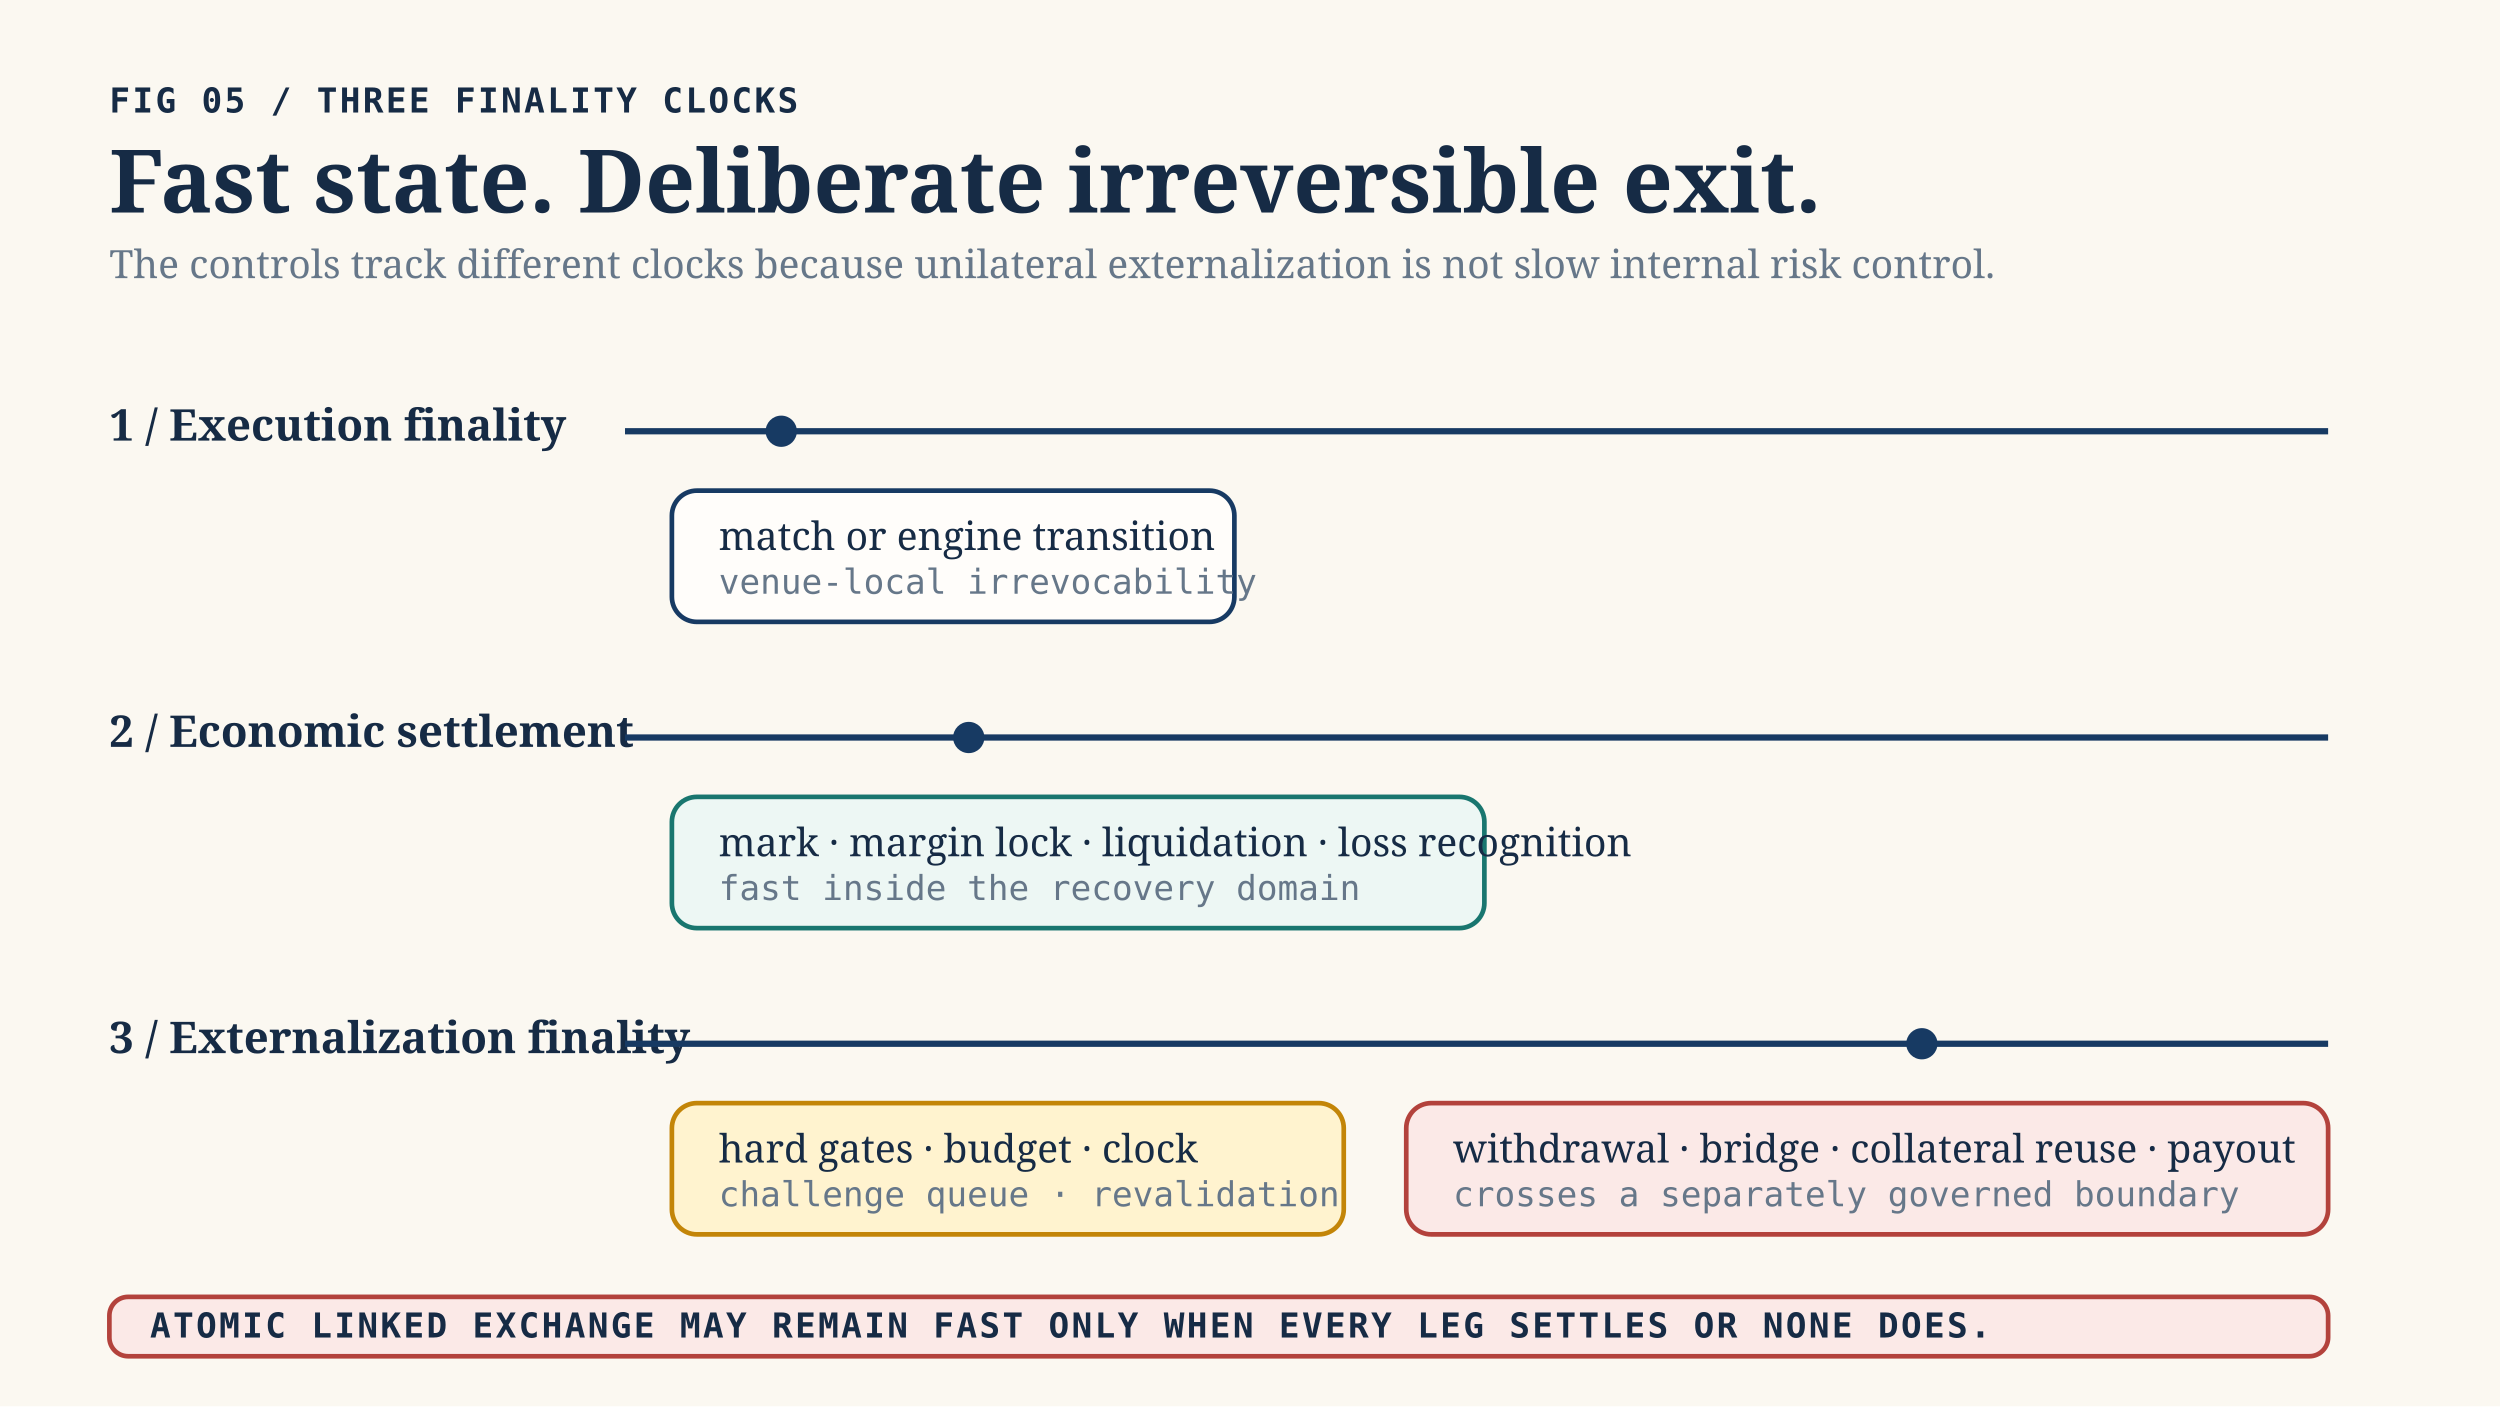
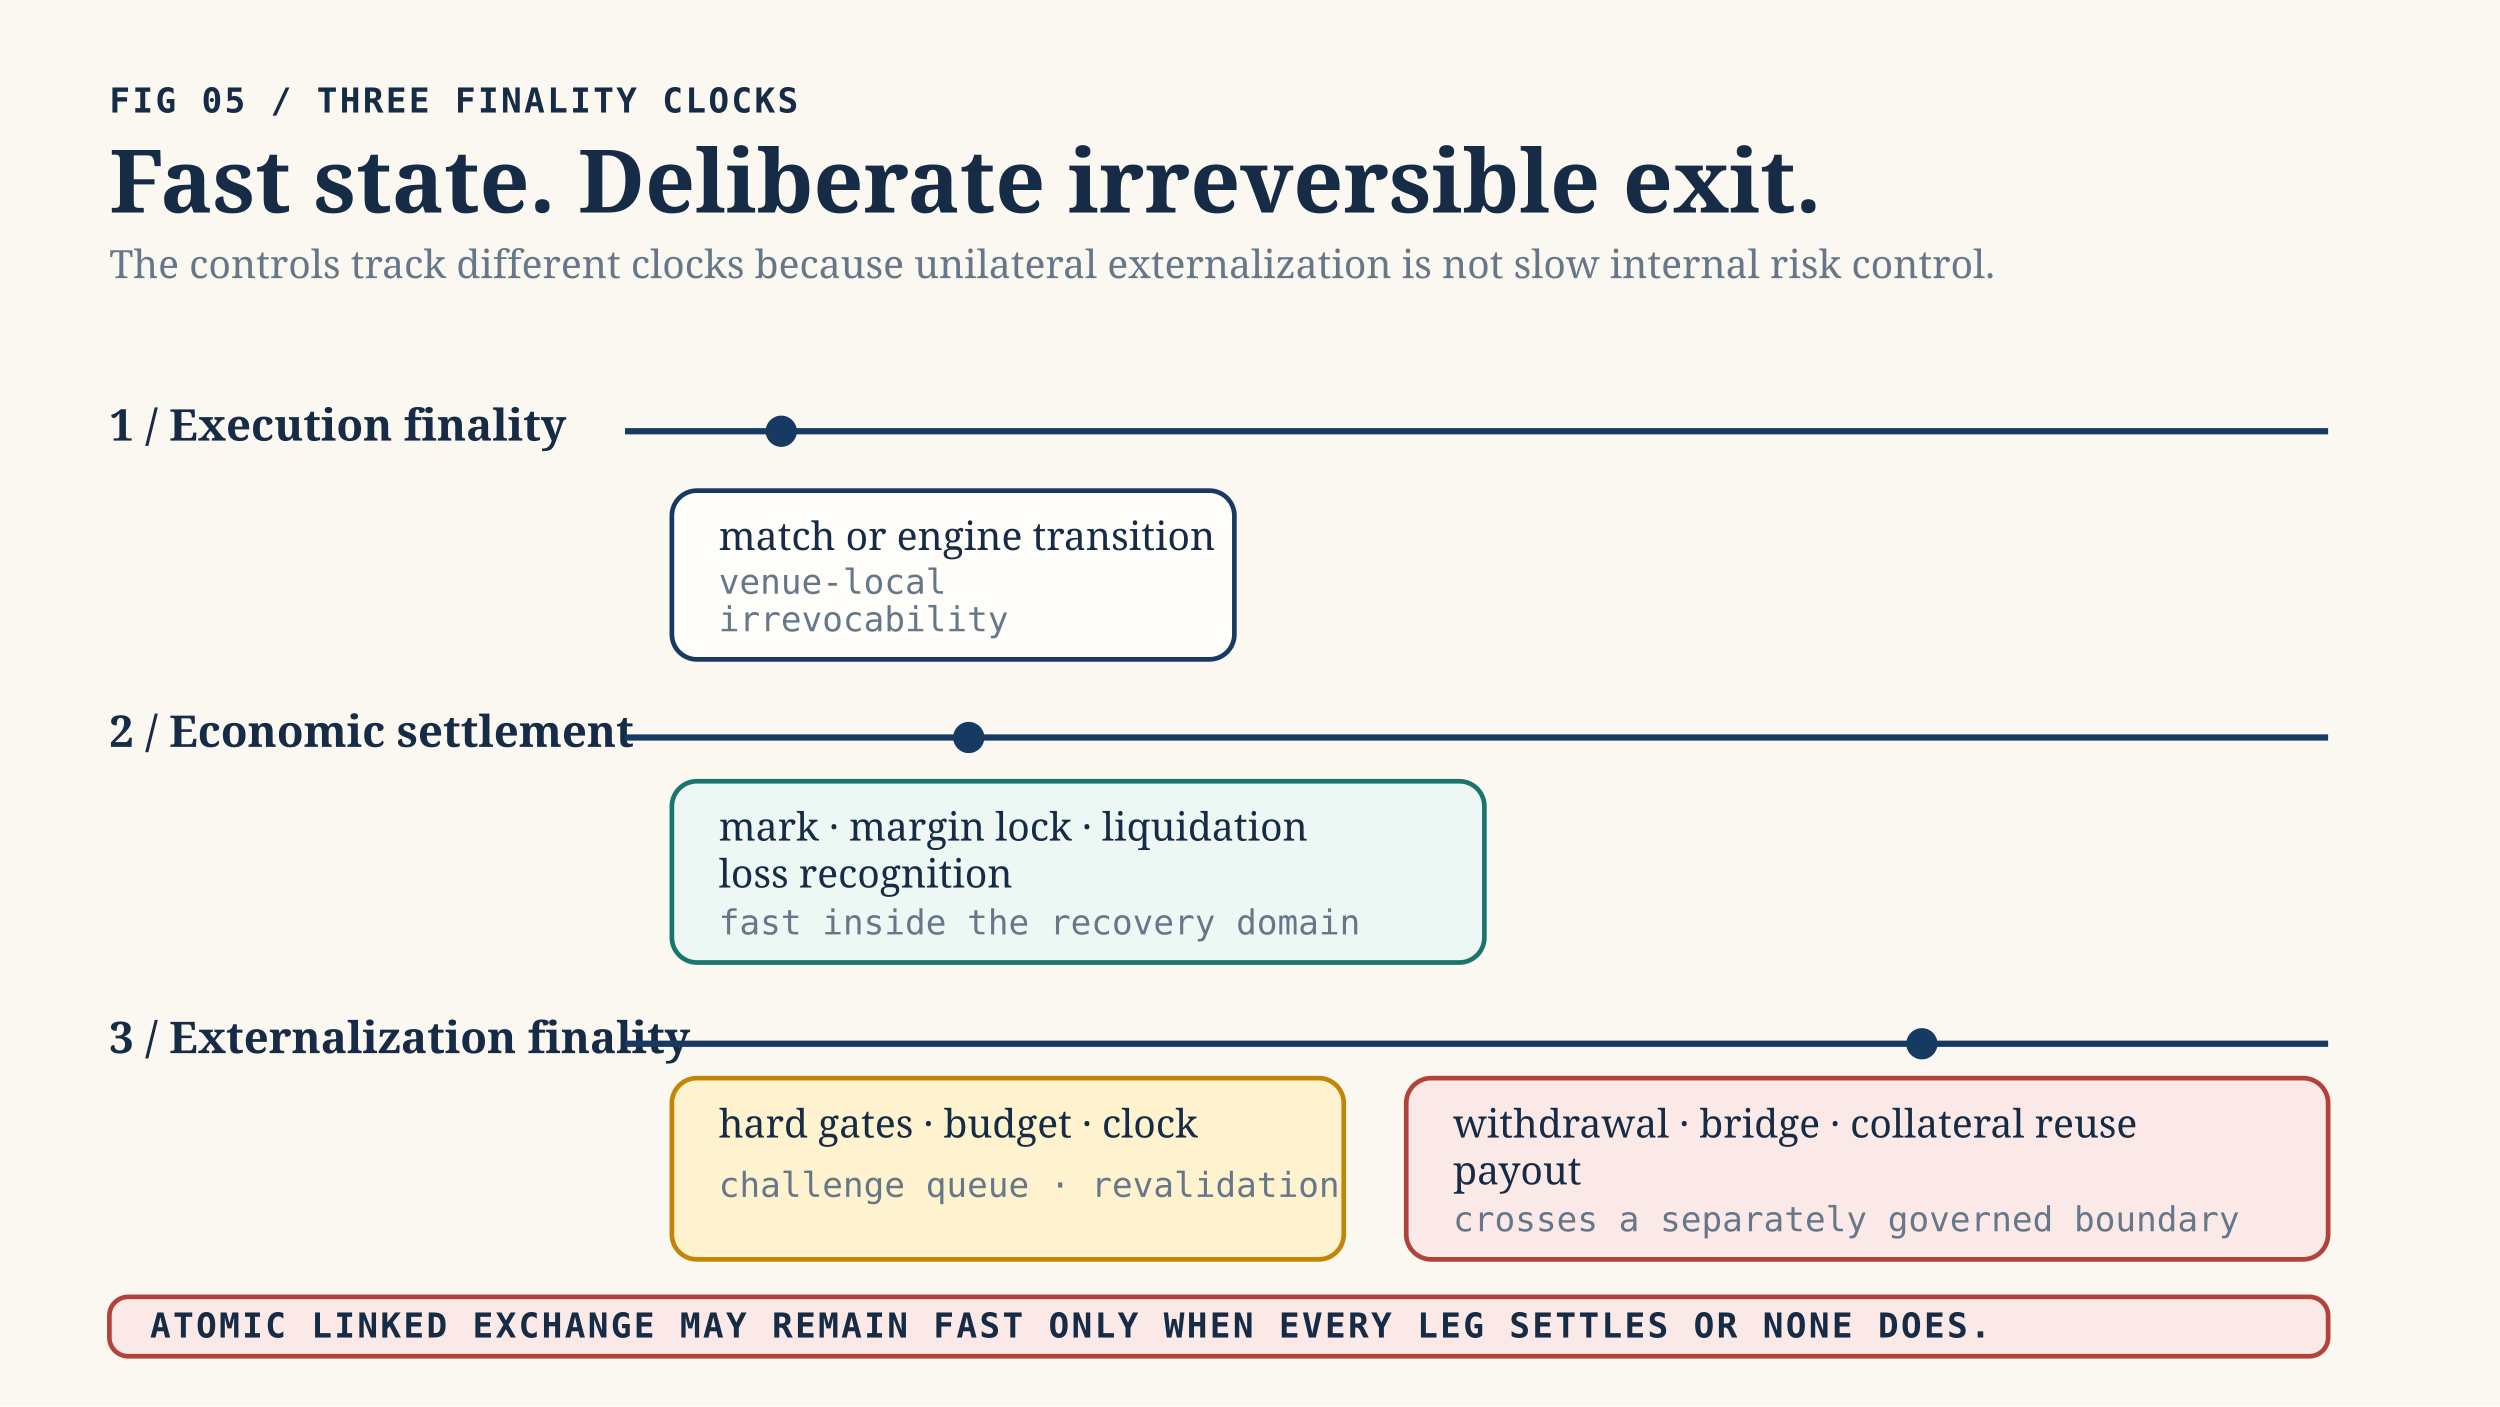
<svg xmlns="http://www.w3.org/2000/svg" width="1600" height="900" viewBox="0 0 1600 900" role="img" aria-labelledby="title desc">
  <defs>
    <style>.ink{fill:#162b45}.muted{fill:#667789}.h{font:700 56px Georgia,serif}.t{font:700 28px Georgia,serif}.b{font:25px Georgia,serif}.k{font:700 22px ui-monospace,Consolas,monospace;letter-spacing:1.5px}.x{font:22px ui-monospace,Consolas,monospace}.navy{fill:#fffdfa;stroke:#173a63;stroke-width:3}.teal{fill:#edf7f4;stroke:#19766f;stroke-width:3}.gold{fill:#fff3cf;stroke:#c38508;stroke-width:3}.red{fill:#fbe9e7;stroke:#b3423c;stroke-width:3}</style>
  </defs>
  <rect width="1600" height="900" fill="#fbf8f1" />
  <text x="70" y="72" class="k ink">FIG 05 / THREE FINALITY CLOCKS</text>
  <text x="70" y="136" class="h ink">Fast state. Deliberate irreversible exit.</text>
  <text x="70" y="178" class="b muted">The controls track different clocks because unilateral externalization is not slow internal risk control.</text>
  <text x="70" y="282" class="t ink">1 / Execution finality</text>
  <path d="M400 276H1490" stroke="#173a63" stroke-width="4" />
  <circle cx="500" cy="276" r="10" fill="#173a63" />
-   <rect x="430" y="314" width="360" height="84" rx="16" class="navy" />
+   <rect x="430" y="314" width="360" height="108" rx="16" class="navy" />
  <text x="460" y="352" class="b ink">match or engine transition</text>
-   <text x="460" y="380" class="x muted">venue-local irrevocability</text>
+   <text x="460" y="380" class="x muted">
+     <tspan x="460">venue-local</tspan>
+     <tspan x="460" dy="24">irrevocability</tspan>
+   </text>
  <text x="70" y="478" class="t ink">2 / Economic settlement</text>
  <path d="M400 472H1490" stroke="#173a63" stroke-width="4" />
  <circle cx="620" cy="472" r="10" fill="#173a63" />
-   <rect x="430" y="510" width="520" height="84" rx="16" class="teal" />
-   <text x="460" y="548" class="b ink">mark · margin lock · liquidation · loss recognition</text>
-   <text x="460" y="576" class="x muted">fast inside the recovery domain</text>
+   <rect x="430" y="500" width="520" height="116" rx="16" class="teal" />
+   <text x="460" y="538" class="b ink">
+     <tspan x="460">mark · margin lock · liquidation</tspan>
+     <tspan x="460" dy="30">loss recognition</tspan>
+   </text>
+   <text x="460" y="598" class="x muted">fast inside the recovery domain</text>
  <text x="70" y="674" class="t ink">3 / Externalization finality</text>
  <path d="M400 668H1490" stroke="#173a63" stroke-width="4" />
  <circle cx="1230" cy="668" r="10" fill="#173a63" />
-   <rect x="430" y="706" width="430" height="84" rx="16" class="gold" />
-   <text x="460" y="744" class="b ink">hard gates · budget · clock</text>
-   <text x="460" y="772" class="x muted">challenge queue · revalidation</text>
-   <rect x="900" y="706" width="590" height="84" rx="16" class="red" />
-   <text x="930" y="744" class="b ink">withdrawal · bridge · collateral reuse · payout</text>
-   <text x="930" y="772" class="x muted">crosses a separately governed boundary</text>
+   <rect x="430" y="690" width="430" height="116" rx="16" class="gold" />
+   <text x="460" y="728" class="b ink">hard gates · budget · clock</text>
+   <text x="460" y="766" class="x muted">challenge queue · revalidation</text>
+   <rect x="900" y="690" width="590" height="116" rx="16" class="red" />
+   <text x="930" y="728" class="b ink">
+     <tspan x="930">withdrawal · bridge · collateral reuse</tspan>
+     <tspan x="930" dy="30">payout</tspan>
+   </text>
+   <text x="930" y="788" class="x muted">crosses a separately governed boundary</text>
  <rect x="70" y="830" width="1420" height="38" rx="12" class="red" />
  <text x="96" y="856" class="k ink">ATOMIC LINKED EXCHANGE MAY REMAIN FAST ONLY WHEN EVERY LEG SETTLES OR NONE DOES.</text>
</svg>
